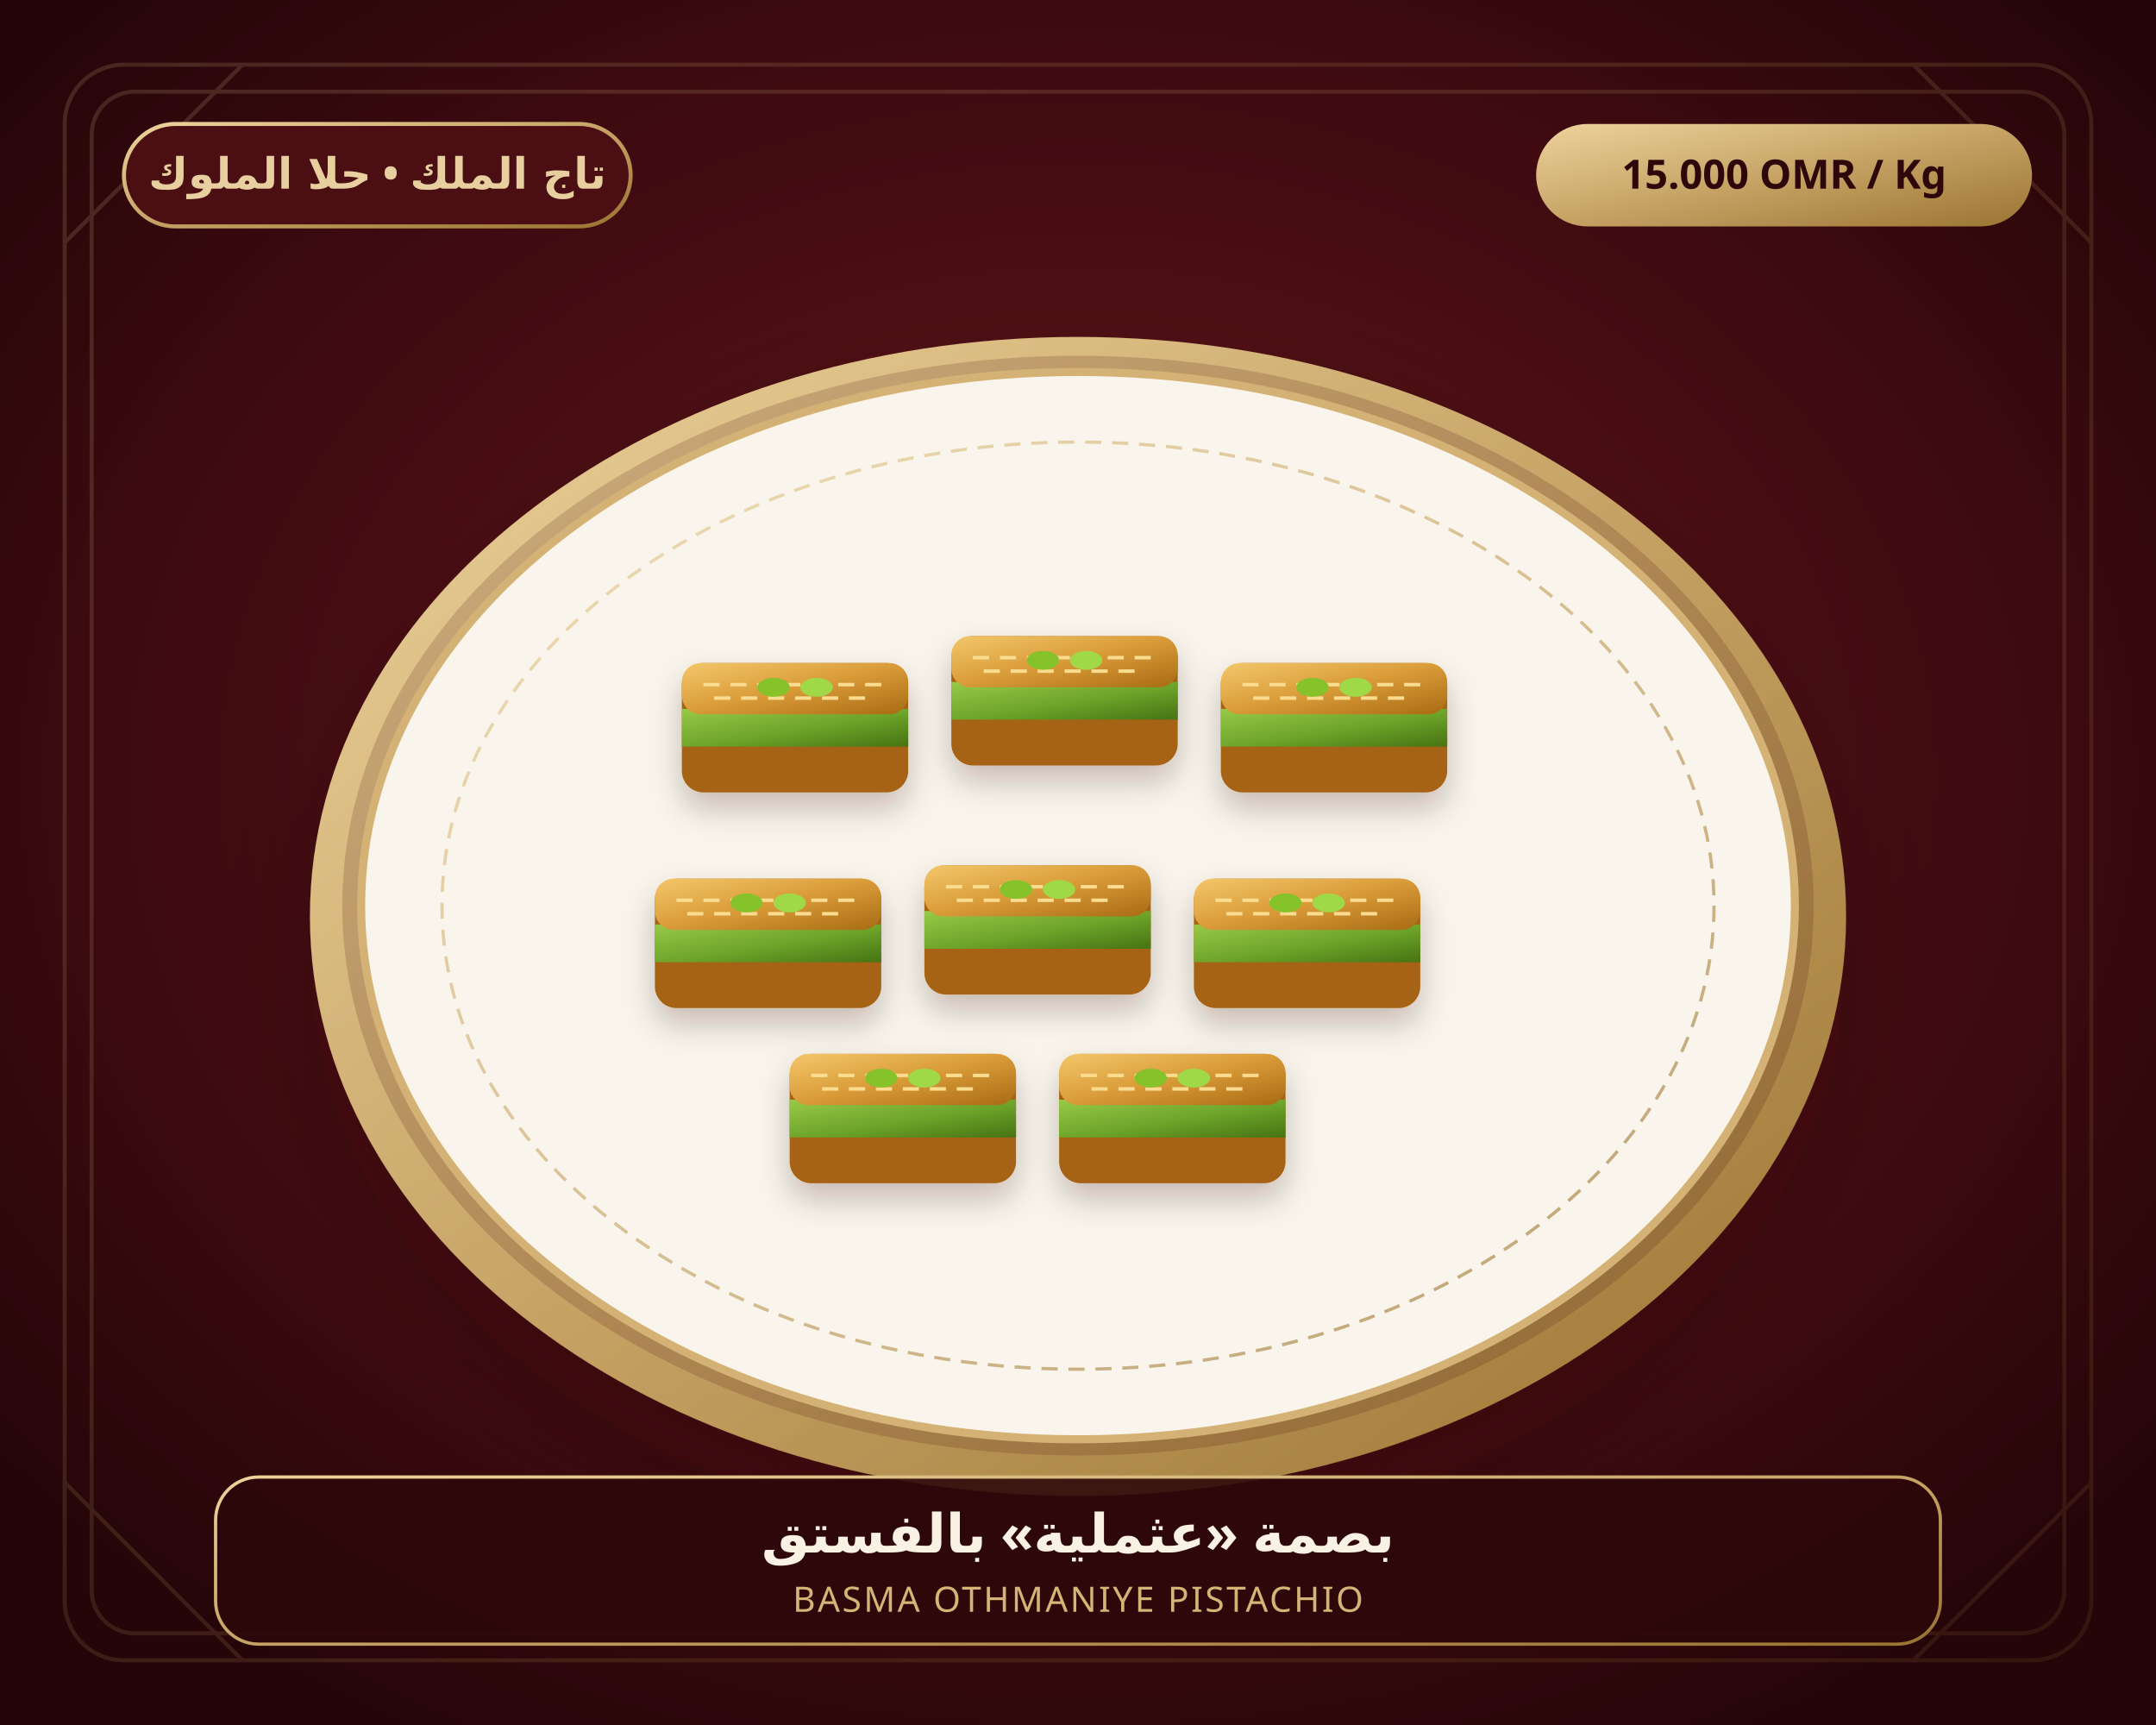
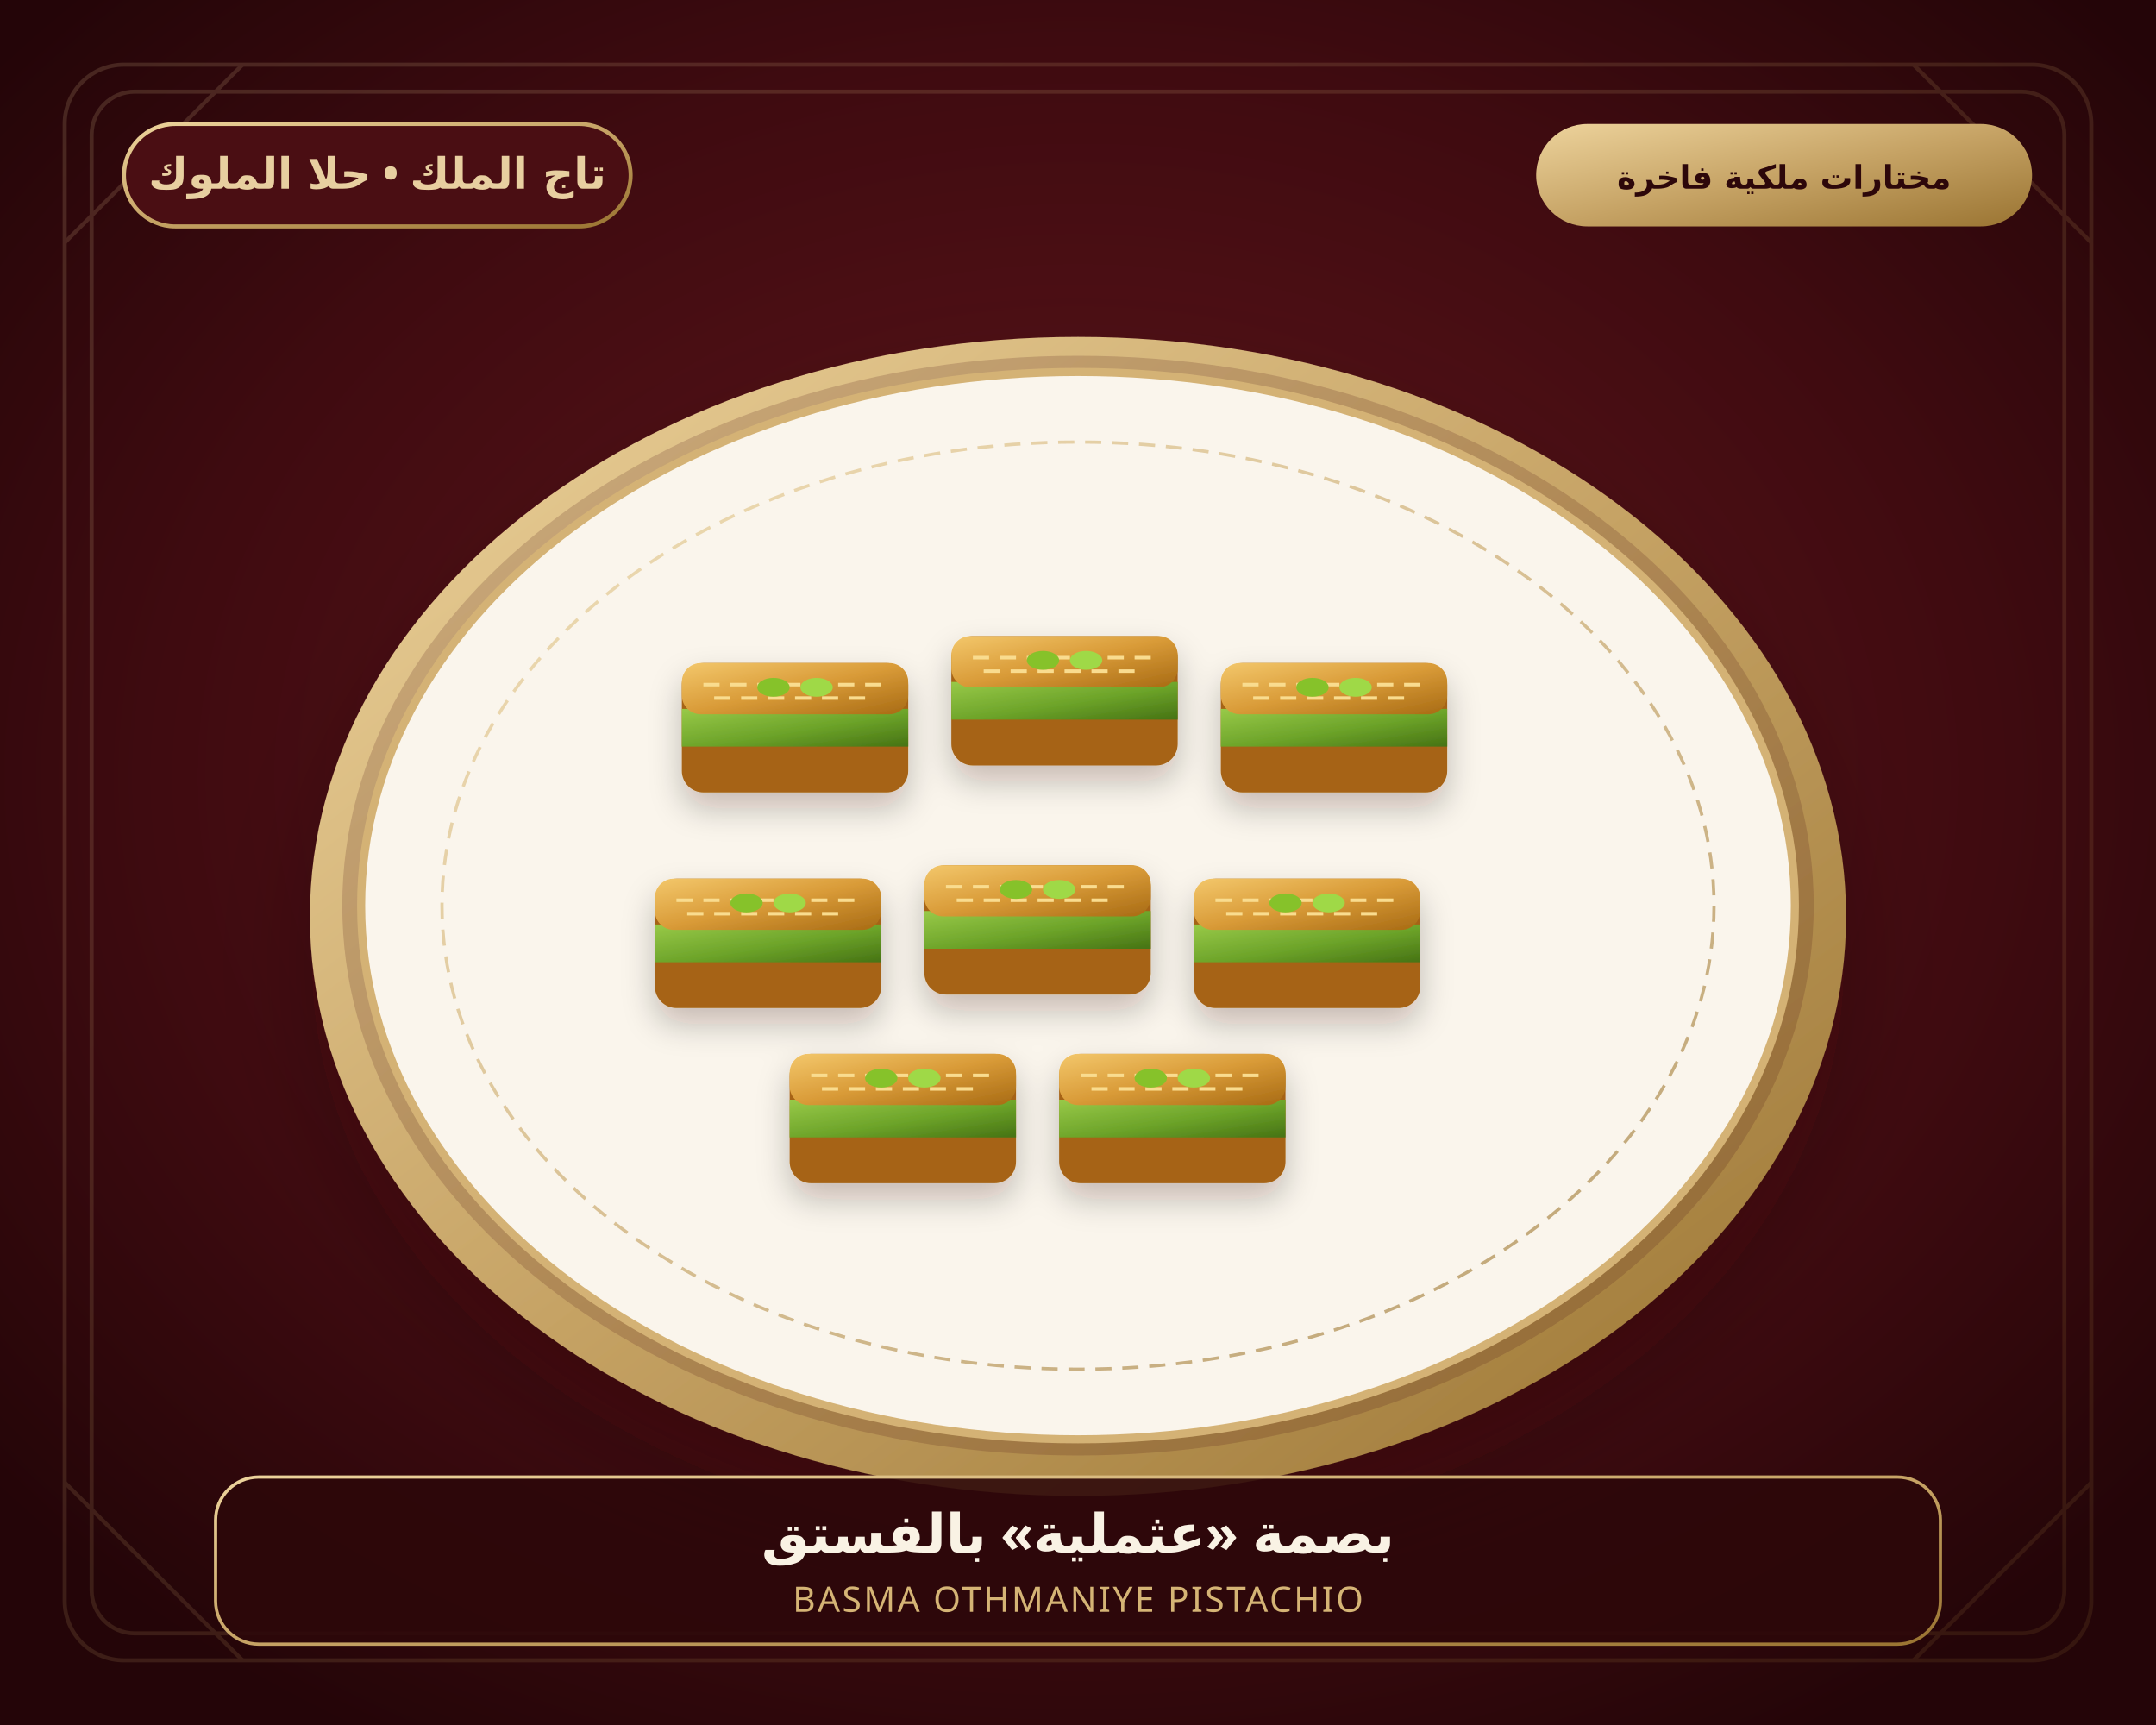
<svg xmlns="http://www.w3.org/2000/svg" viewBox="0 0 800 640" width="800" height="640">
  <defs>
    <radialGradient id="bgGrad" cx="50%" cy="45%" r="65%">
      <stop offset="0%" stop-color="#63151C" />
      <stop offset="65%" stop-color="#3F0B10" />
      <stop offset="100%" stop-color="#240508" />
    </radialGradient>
    <linearGradient id="goldRim" x1="0%" y1="0%" x2="100%" y2="100%">
      <stop offset="0%" stop-color="#EDD39C" />
      <stop offset="50%" stop-color="#C6A365" />
      <stop offset="100%" stop-color="#9A7432" />
    </linearGradient>
    <linearGradient id="kataifiGold" x1="0%" y1="0%" x2="100%" y2="100%">
      <stop offset="0%" stop-color="#F3C76B" />
      <stop offset="50%" stop-color="#D99B38" />
      <stop offset="100%" stop-color="#A86B14" />
    </linearGradient>
    <linearGradient id="pistachioGreen" x1="0%" y1="0%" x2="100%" y2="100%">
      <stop offset="0%" stop-color="#98C948" />
      <stop offset="55%" stop-color="#6CA329" />
      <stop offset="100%" stop-color="#467314" />
    </linearGradient>
    <linearGradient id="qishtaCream" x1="0%" y1="0%" x2="0%" y2="100%">
      <stop offset="0%" stop-color="#FFFFFF" />
      <stop offset="70%" stop-color="#FFF9EC" />
      <stop offset="100%" stop-color="#EFE2C8" />
    </linearGradient>
    <linearGradient id="walnutBronze" x1="0%" y1="0%" x2="100%" y2="100%">
      <stop offset="0%" stop-color="#C48845" />
      <stop offset="50%" stop-color="#8F5922" />
      <stop offset="100%" stop-color="#5E350E" />
    </linearGradient>
    <linearGradient id="chocoRich" x1="0%" y1="0%" x2="100%" y2="100%">
      <stop offset="0%" stop-color="#5A311D" />
      <stop offset="50%" stop-color="#3B1D0F" />
      <stop offset="100%" stop-color="#241007" />
    </linearGradient>
    <filter id="softShadow" x="-15%" y="-15%" width="130%" height="135%">
      <feDropShadow dx="0" dy="18" stdDeviation="18" flood-color="#2B070A" flood-opacity="0.22" />
    </filter>
    <filter id="pieceShadow" x="-20%" y="-20%" width="140%" height="140%">
      <feDropShadow dx="0" dy="6" stdDeviation="6" flood-color="#2B070A" flood-opacity="0.24" />
    </filter>
  </defs>
  <rect width="800" height="640" fill="url(#bgGrad)" />
  <g opacity="0.16" stroke="url(#goldRim)" stroke-width="1.5" fill="none">
    <rect x="24" y="24" width="752" height="592" rx="22" />
    <rect x="34" y="34" width="732" height="572" rx="16" />
    <path d="M24 90 L90 24 M776 90 L710 24 M24 550 L90 616 M776 550 L710 616" />
  </g>
  <g filter="url(#softShadow)">
    <ellipse cx="400" cy="340" rx="285" ry="215" fill="url(#goldRim)" />
    <ellipse cx="400" cy="336" rx="273" ry="204" fill="#4A0E13" opacity="0.18" />
    <ellipse cx="400" cy="336" rx="266" ry="198" fill="#FAF5EC" stroke="#D4B275" stroke-width="3" />
    <ellipse cx="400" cy="336" rx="236" ry="172" fill="none" stroke="url(#goldRim)" stroke-width="1.2" stroke-dasharray="6 4" opacity="0.65" />
  </g>
  <g filter="url(#pieceShadow)">
    <g transform="translate(295,270)">
      <rect x="-42" y="-24" width="84" height="48" rx="8" fill="#A66312" />
      <rect x="-42" y="-7" width="84" height="14" fill="url(#pistachioGreen)" />
      <rect x="-42" y="-24" width="84" height="19" rx="7" fill="url(#kataifiGold)" />
      <path d="M-34 -16 H34 M-30 -11 H30" stroke="#F9DC8F" stroke-width="1.3" stroke-dasharray="6 4" />
      <ellipse cx="-8" cy="-15" rx="6" ry="3.5" fill="#86C22C" />
      <ellipse cx="8" cy="-15" rx="6" ry="3.5" fill="#9FD946" />
    </g>
    <g transform="translate(395,260)">
      <rect x="-42" y="-24" width="84" height="48" rx="8" fill="#A66312" />
      <rect x="-42" y="-7" width="84" height="14" fill="url(#pistachioGreen)" />
      <rect x="-42" y="-24" width="84" height="19" rx="7" fill="url(#kataifiGold)" />
      <path d="M-34 -16 H34 M-30 -11 H30" stroke="#F9DC8F" stroke-width="1.3" stroke-dasharray="6 4" />
      <ellipse cx="-8" cy="-15" rx="6" ry="3.5" fill="#86C22C" />
      <ellipse cx="8" cy="-15" rx="6" ry="3.5" fill="#9FD946" />
    </g>
    <g transform="translate(495,270)">
      <rect x="-42" y="-24" width="84" height="48" rx="8" fill="#A66312" />
      <rect x="-42" y="-7" width="84" height="14" fill="url(#pistachioGreen)" />
      <rect x="-42" y="-24" width="84" height="19" rx="7" fill="url(#kataifiGold)" />
      <path d="M-34 -16 H34 M-30 -11 H30" stroke="#F9DC8F" stroke-width="1.3" stroke-dasharray="6 4" />
      <ellipse cx="-8" cy="-15" rx="6" ry="3.5" fill="#86C22C" />
      <ellipse cx="8" cy="-15" rx="6" ry="3.5" fill="#9FD946" />
    </g>
    <g transform="translate(285,350)">
      <rect x="-42" y="-24" width="84" height="48" rx="8" fill="#A66312" />
      <rect x="-42" y="-7" width="84" height="14" fill="url(#pistachioGreen)" />
      <rect x="-42" y="-24" width="84" height="19" rx="7" fill="url(#kataifiGold)" />
      <path d="M-34 -16 H34 M-30 -11 H30" stroke="#F9DC8F" stroke-width="1.3" stroke-dasharray="6 4" />
      <ellipse cx="-8" cy="-15" rx="6" ry="3.5" fill="#86C22C" />
      <ellipse cx="8" cy="-15" rx="6" ry="3.5" fill="#9FD946" />
    </g>
    <g transform="translate(385,345)">
      <rect x="-42" y="-24" width="84" height="48" rx="8" fill="#A66312" />
      <rect x="-42" y="-7" width="84" height="14" fill="url(#pistachioGreen)" />
      <rect x="-42" y="-24" width="84" height="19" rx="7" fill="url(#kataifiGold)" />
      <path d="M-34 -16 H34 M-30 -11 H30" stroke="#F9DC8F" stroke-width="1.3" stroke-dasharray="6 4" />
      <ellipse cx="-8" cy="-15" rx="6" ry="3.5" fill="#86C22C" />
      <ellipse cx="8" cy="-15" rx="6" ry="3.5" fill="#9FD946" />
    </g>
    <g transform="translate(485,350)">
      <rect x="-42" y="-24" width="84" height="48" rx="8" fill="#A66312" />
      <rect x="-42" y="-7" width="84" height="14" fill="url(#pistachioGreen)" />
      <rect x="-42" y="-24" width="84" height="19" rx="7" fill="url(#kataifiGold)" />
      <path d="M-34 -16 H34 M-30 -11 H30" stroke="#F9DC8F" stroke-width="1.3" stroke-dasharray="6 4" />
      <ellipse cx="-8" cy="-15" rx="6" ry="3.5" fill="#86C22C" />
      <ellipse cx="8" cy="-15" rx="6" ry="3.5" fill="#9FD946" />
    </g>
    <g transform="translate(335,415)">
      <rect x="-42" y="-24" width="84" height="48" rx="8" fill="#A66312" />
      <rect x="-42" y="-7" width="84" height="14" fill="url(#pistachioGreen)" />
      <rect x="-42" y="-24" width="84" height="19" rx="7" fill="url(#kataifiGold)" />
      <path d="M-34 -16 H34 M-30 -11 H30" stroke="#F9DC8F" stroke-width="1.3" stroke-dasharray="6 4" />
      <ellipse cx="-8" cy="-15" rx="6" ry="3.5" fill="#86C22C" />
      <ellipse cx="8" cy="-15" rx="6" ry="3.5" fill="#9FD946" />
    </g>
    <g transform="translate(435,415)">
      <rect x="-42" y="-24" width="84" height="48" rx="8" fill="#A66312" />
      <rect x="-42" y="-7" width="84" height="14" fill="url(#pistachioGreen)" />
      <rect x="-42" y="-24" width="84" height="19" rx="7" fill="url(#kataifiGold)" />
      <path d="M-34 -16 H34 M-30 -11 H30" stroke="#F9DC8F" stroke-width="1.3" stroke-dasharray="6 4" />
      <ellipse cx="-8" cy="-15" rx="6" ry="3.5" fill="#86C22C" />
      <ellipse cx="8" cy="-15" rx="6" ry="3.5" fill="#9FD946" />
    </g>
  </g>
  <g transform="translate(46, 46)">
    <rect x="0" y="0" width="188" height="38" rx="19" fill="#4A0E13" stroke="url(#goldRim)" stroke-width="1.5" />
    <text x="94" y="24" text-anchor="middle" fill="#E8CFA0" font-family="Amiri, Tajawal, sans-serif" font-size="16" font-weight="bold">تاج الملك • حلا الملوك</text>
  </g>
  <g transform="translate(570, 46)">
    <rect x="0" y="0" width="184" height="38" rx="19" fill="url(#goldRim)" />
-     <text x="92" y="24" text-anchor="middle" fill="#2D070A" font-family="Tajawal, Plus Jakarta Sans, sans-serif" font-size="15" font-weight="bold">15.000 OMR / Kg</text>
+     <text x="92" y="24" text-anchor="middle" fill="#2D070A" font-family="Tajawal, Plus Jakarta Sans, sans-serif" font-size="12" font-weight="bold">مختارات ملكية فاخرة</text>
  </g>
  <g transform="translate(80, 548)">
    <rect x="0" y="0" width="640" height="62" rx="16" fill="#2D070A" fill-opacity="0.88" stroke="url(#goldRim)" stroke-width="1.2" />
    <text x="320" y="28" text-anchor="middle" fill="#F9F2E4" font-family="Tajawal, Amiri, sans-serif" font-size="20" font-weight="bold">بصمة «عثملية» بالفستق</text>
    <text x="320" y="50" text-anchor="middle" fill="#D5B475" font-family="Plus Jakarta Sans, sans-serif" font-size="13" letter-spacing="0.8">BASMA OTHMANIYE PISTACHIO</text>
  </g>
</svg>
